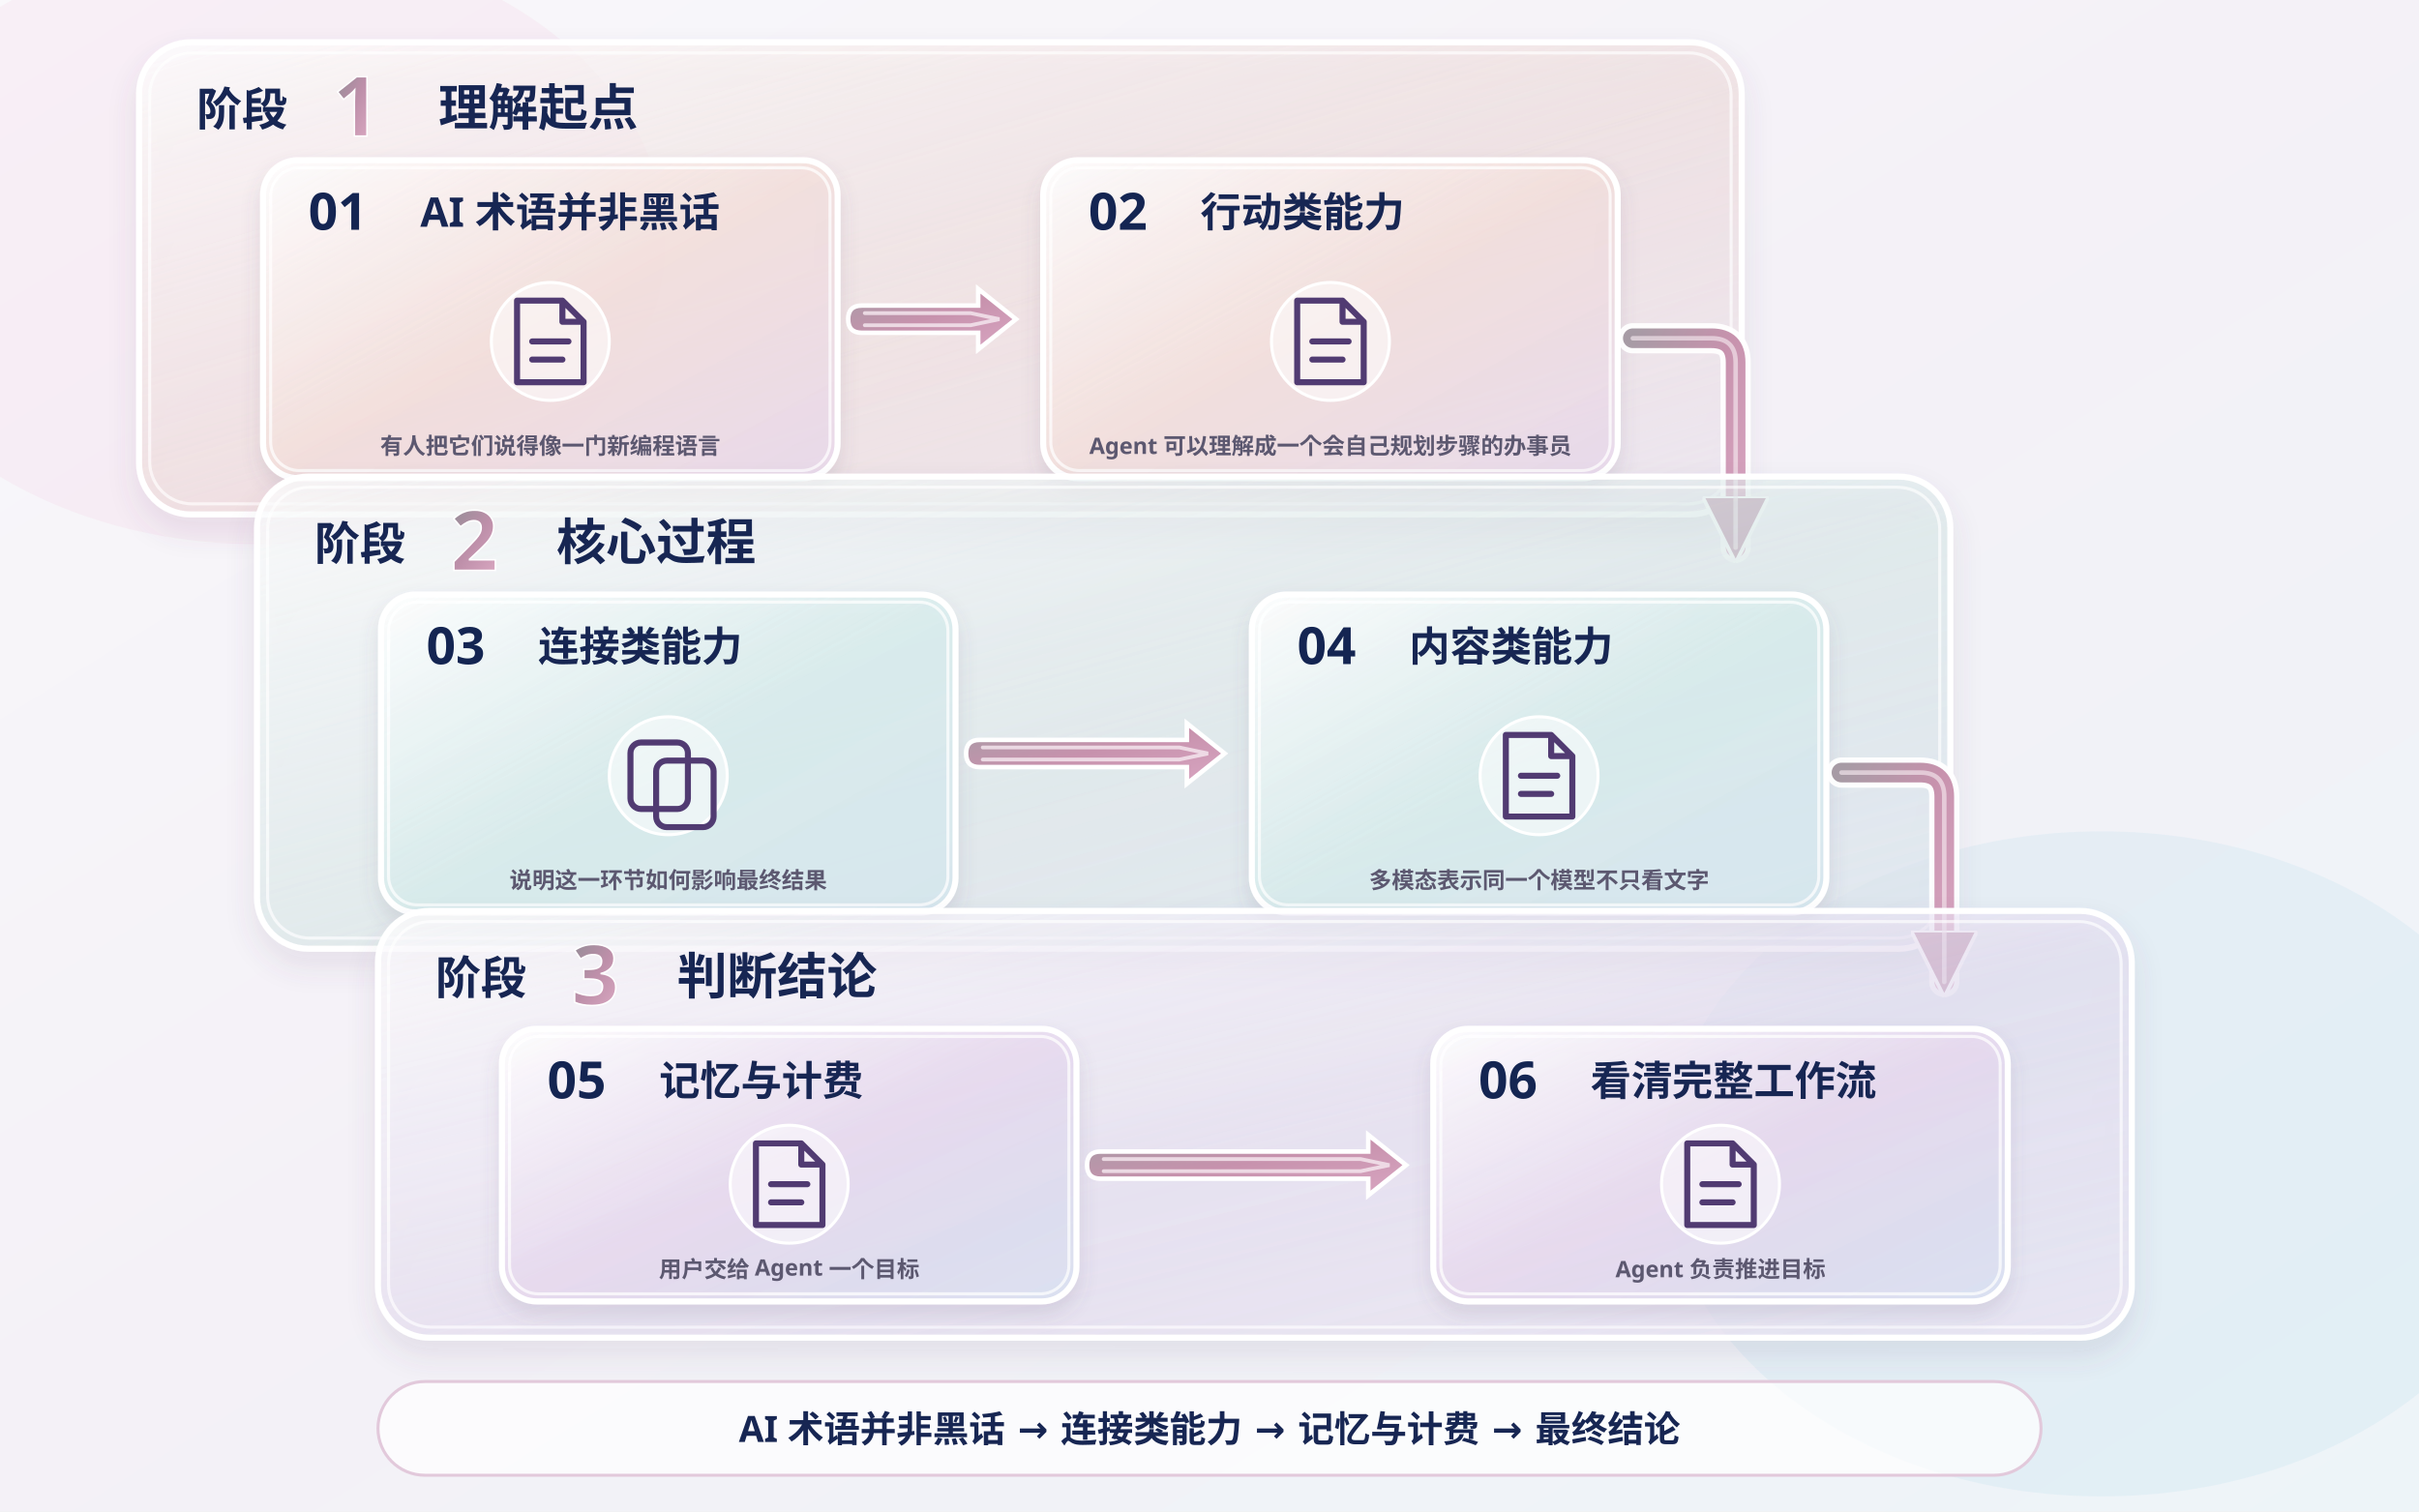
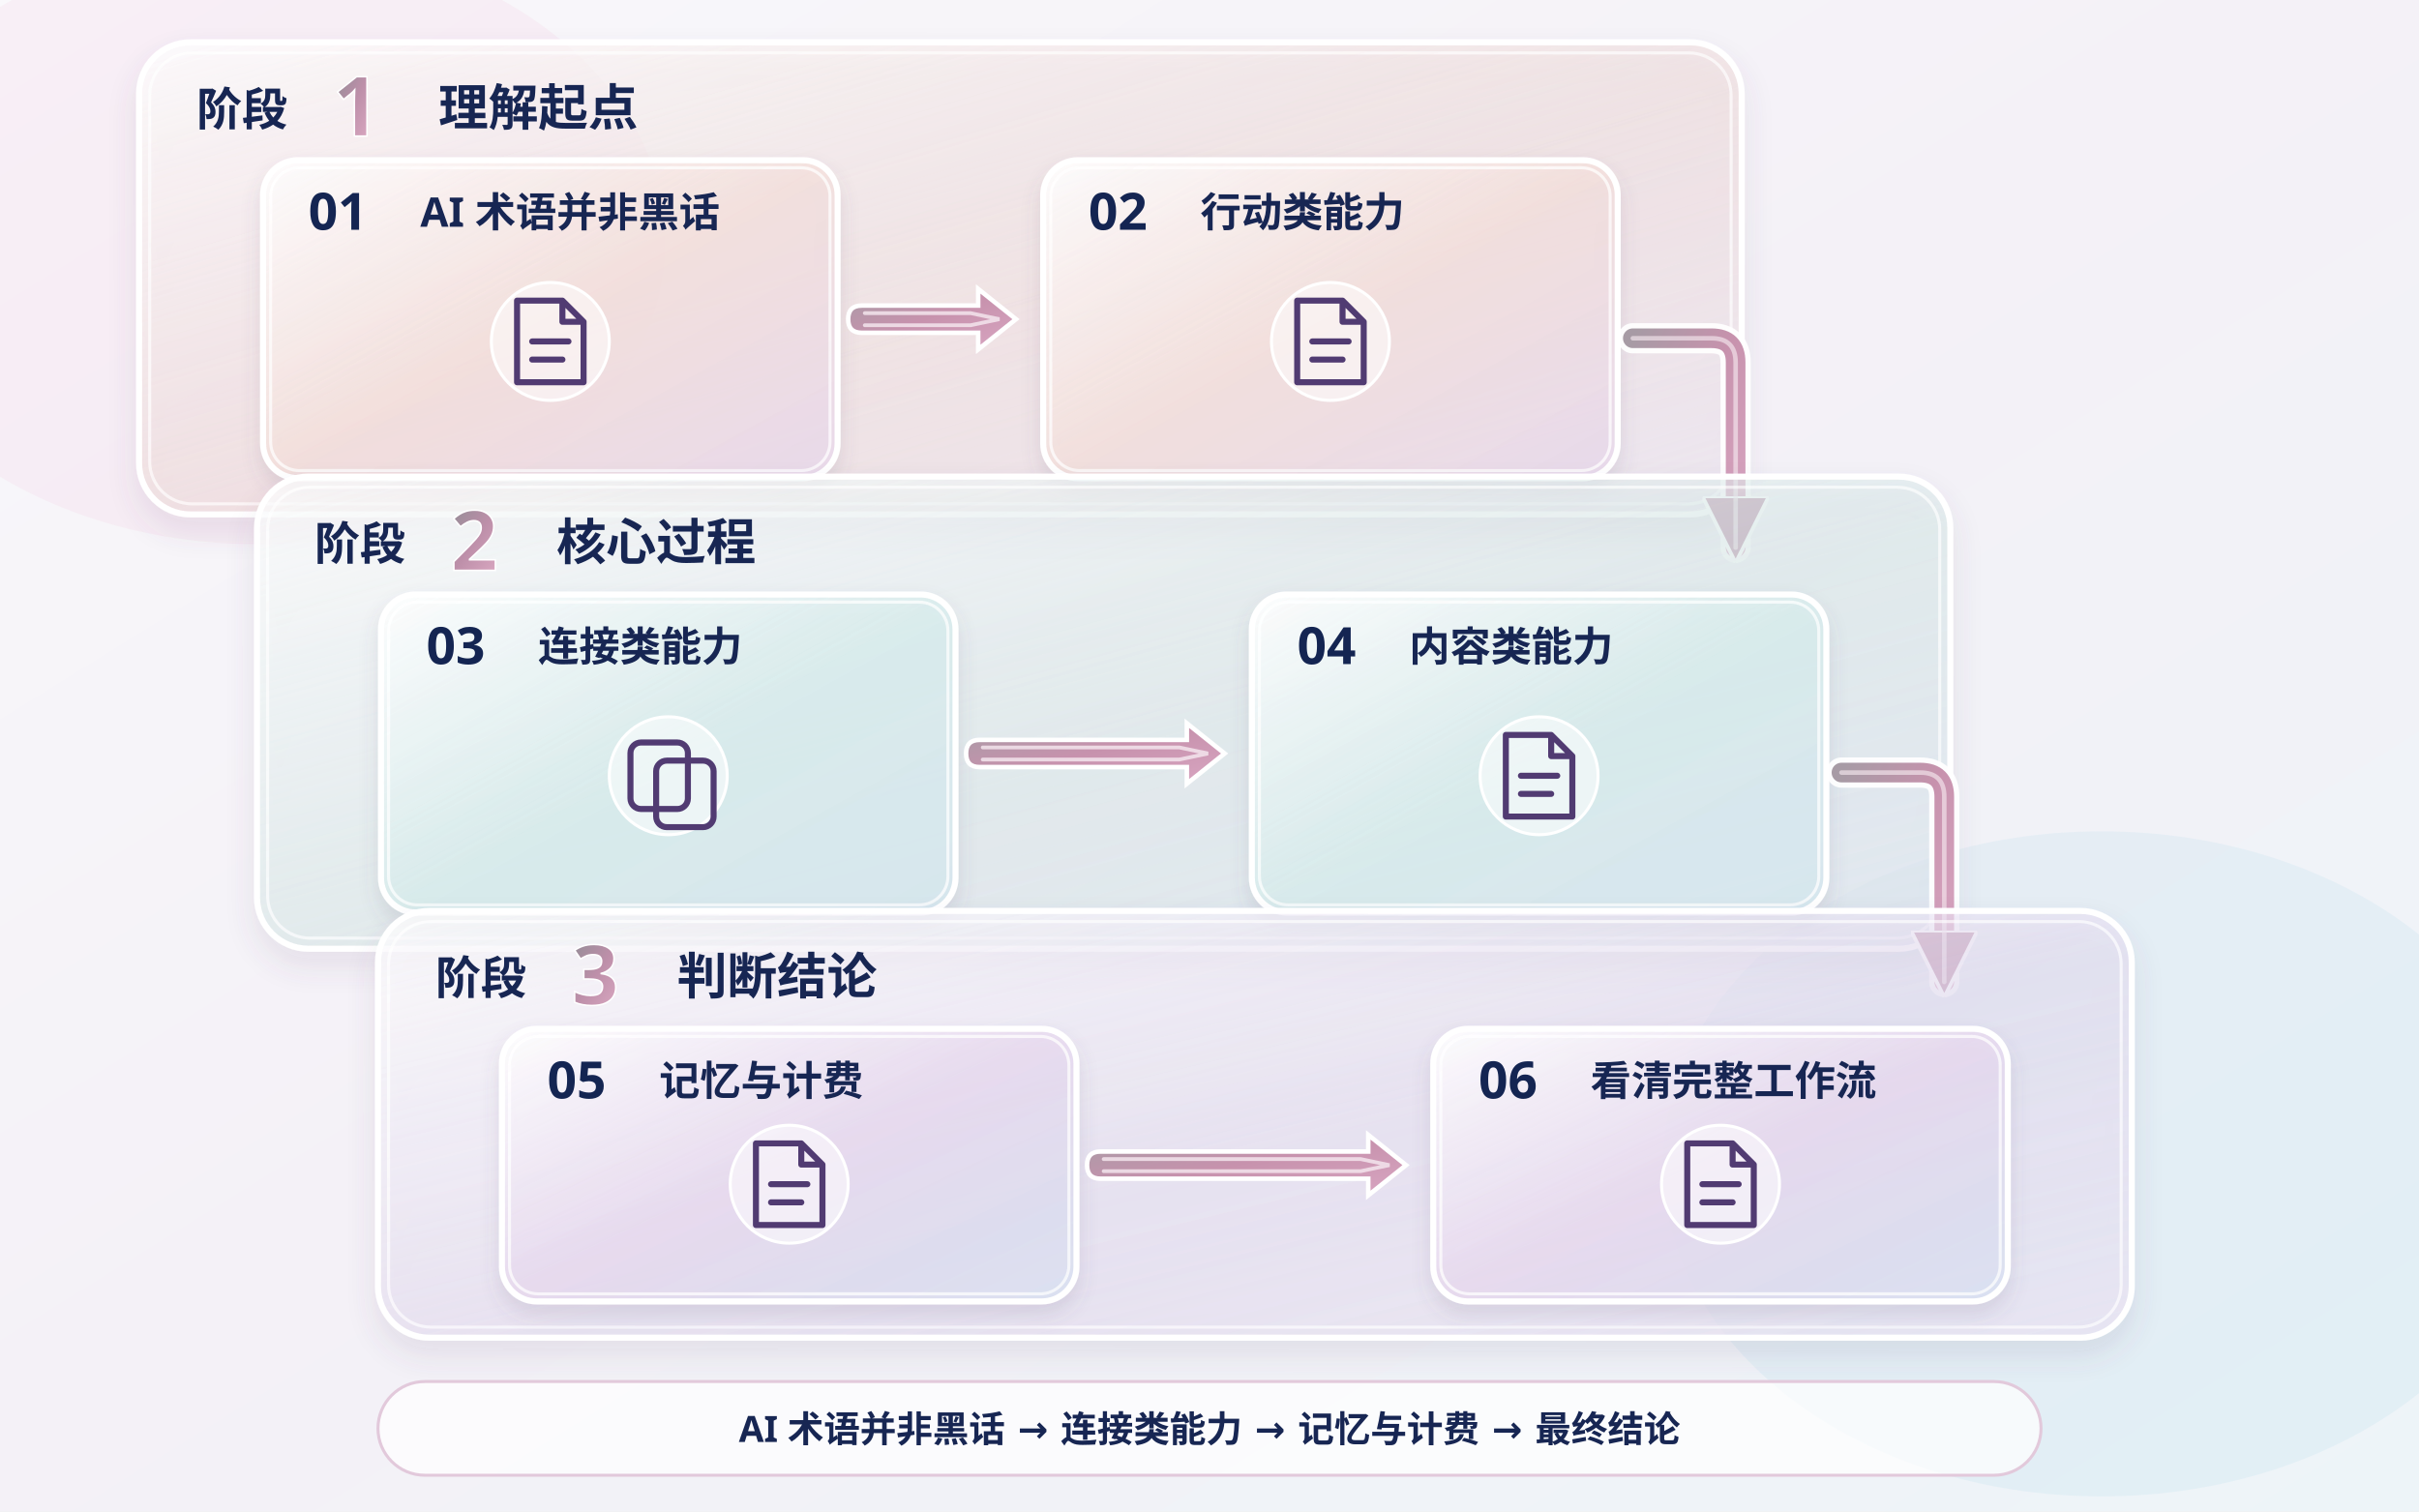
<svg xmlns="http://www.w3.org/2000/svg" width="1600" height="1000" viewBox="0 0 1600 1000">
  <defs>
    <linearGradient id="bg" x1="0" y1="0" x2="1" y2="1">
      <stop stop-color="#f9f8fb" />
      <stop offset=".48" stop-color="#f4f1f7" />
      <stop offset="1" stop-color="#edf4f8" />
    </linearGradient>
    <linearGradient id="stageWarm" x1="0" y1="0" x2="1" y2="1">
      <stop stop-color="#fff" stop-opacity=".76" />
      <stop offset=".55" stop-color="#f0d9d6" stop-opacity=".48" />
      <stop offset="1" stop-color="#eee7f3" stop-opacity=".66" />
    </linearGradient>
    <linearGradient id="stageCool" x1="0" y1="0" x2="1" y2="1">
      <stop stop-color="#fff" stop-opacity=".77" />
      <stop offset=".55" stop-color="#d8e9e8" stop-opacity=".54" />
      <stop offset="1" stop-color="#e0e6f2" stop-opacity=".65" />
    </linearGradient>
    <linearGradient id="stageViolet" x1="0" y1="0" x2="1" y2="1">
      <stop stop-color="#fff" stop-opacity=".78" />
      <stop offset=".55" stop-color="#e5ddf1" stop-opacity=".58" />
      <stop offset="1" stop-color="#ece5f5" stop-opacity=".68" />
    </linearGradient>
    <linearGradient id="cardWarm" x1="0" y1="0" x2="1" y2="1">
      <stop stop-color="#fff" stop-opacity=".91" />
      <stop offset=".5" stop-color="#f6e1dd" stop-opacity=".75" />
      <stop offset="1" stop-color="#e9d8ee" stop-opacity=".78" />
    </linearGradient>
    <linearGradient id="cardMint" x1="0" y1="0" x2="1" y2="1">
      <stop stop-color="#fff" stop-opacity=".92" />
      <stop offset=".5" stop-color="#d9eeee" stop-opacity=".77" />
      <stop offset="1" stop-color="#d8e8f1" stop-opacity=".78" />
    </linearGradient>
    <linearGradient id="cardViolet" x1="0" y1="0" x2="1" y2="1">
      <stop stop-color="#fff" stop-opacity=".92" />
      <stop offset=".5" stop-color="#e8daf0" stop-opacity=".78" />
      <stop offset="1" stop-color="#d9e2f3" stop-opacity=".8" />
    </linearGradient>
    <linearGradient id="arrowGrad" x1="0" y1="0" x2="1" y2="1">
      <stop stop-color="#a79ba5" />
      <stop offset=".48" stop-color="#c792ad" />
      <stop offset="1" stop-color="#d9a6c2" />
    </linearGradient>
    <linearGradient id="numberGrad" x1="0" y1="0" x2="1" y2="1">
      <stop stop-color="#978d98" />
      <stop offset=".5" stop-color="#bd8fa9" />
      <stop offset="1" stop-color="#d7a5bf" />
    </linearGradient>
    <filter id="stageShadow" x="-20%" y="-20%" width="140%" height="150%">
      <feDropShadow dx="0" dy="10" stdDeviation="9" flood-color="#5f5674" flood-opacity=".16" />
    </filter>
    <filter id="shadow" x="-20%" y="-20%" width="140%" height="150%">
      <feDropShadow dx="0" dy="7" stdDeviation="6" flood-color="#665875" flood-opacity=".16" />
    </filter>
    <marker id="arrow" markerUnits="userSpaceOnUse" markerWidth="44" markerHeight="44" refX="34" refY="22" orient="auto">
      <path d="M0 0L44 22L0 44Z" fill="#bd91aa" stroke="#fff" stroke-width="2.5" />
    </marker>
  </defs>
  <rect width="1600" height="1000" fill="url(#bg)" />
  <ellipse cx="170" cy="160" rx="270" ry="200" fill="#eeb9d0" opacity=".14" />
  <ellipse cx="1390" cy="770" rx="290" ry="220" fill="#9acfe4" opacity=".14" />
  <g filter="url(#stageShadow)">
    <rect x="92" y="28.0" width="1060" height="312.333" rx="34" fill="url(#stageWarm)" stroke="#fff" stroke-width="4" />
    <rect x="99" y="35.0" width="1046" height="298.333" rx="28" fill="none" stroke="#fff" stroke-opacity=".66" stroke-width="2" />
  </g>
  <text x="130" y="83.0" text-anchor="start" font-family="Noto Sans SC, Microsoft YaHei, sans-serif" font-size="30" font-weight="850" fill="#172653">阶段</text>
  <text x="220" y="90.0" font-family="Noto Sans SC, Microsoft YaHei, sans-serif" font-size="55" font-weight="950" fill="url(#numberGrad)" stroke="#fff" stroke-width="1">1</text>
  <text x="290" y="83.0" text-anchor="start" font-family="Noto Sans SC, Microsoft YaHei, sans-serif" font-size="33" font-weight="900" fill="#172653">理解起点</text>
  <g filter="url(#shadow)">
    <rect x="174" y="106.0" width="380" height="210.333" rx="23" fill="url(#cardWarm)" stroke="#fff" stroke-width="4" />
    <rect x="179" y="111.0" width="370" height="200.333" rx="19" fill="none" stroke="#fff" stroke-opacity=".72" stroke-width="2" />
  </g>
  <text x="204" y="152.0" text-anchor="start" font-family="Noto Sans SC, Microsoft YaHei, sans-serif" font-size="34" font-weight="900" fill="#142552">01</text>
  <text x="278" y="150.0" text-anchor="start" font-family="Noto Sans SC, Microsoft YaHei, sans-serif" font-size="27" font-weight="850" fill="#172653">AI 术语并非黑话</text>
  <circle cx="364.0" cy="225.89" r="39" fill="#fff" fill-opacity=".54" stroke="#fff" stroke-width="2" />
  <path d="M342.0,198.89h30l14,14v40h-44z M372.0,198.89v14h14 M352.0,225.89h24 M352.0,237.89h20" fill="none" stroke="#513b72" stroke-width="4" stroke-linecap="round" stroke-linejoin="round" />
-   <text x="364.0" y="300.333" text-anchor="middle" font-family="Noto Sans SC, Microsoft YaHei, sans-serif" font-size="15" font-weight="580" fill="#5c5870">有人把它们说得像一门新编程语言</text>
  <g filter="url(#shadow)">
    <rect x="690" y="106.0" width="380" height="210.333" rx="23" fill="url(#cardWarm)" stroke="#fff" stroke-width="4" />
    <rect x="695" y="111.0" width="370" height="200.333" rx="19" fill="none" stroke="#fff" stroke-opacity=".72" stroke-width="2" />
  </g>
  <text x="720" y="152.0" text-anchor="start" font-family="Noto Sans SC, Microsoft YaHei, sans-serif" font-size="34" font-weight="900" fill="#142552">02</text>
  <text x="794" y="150.0" text-anchor="start" font-family="Noto Sans SC, Microsoft YaHei, sans-serif" font-size="27" font-weight="850" fill="#172653">行动类能力</text>
  <circle cx="880.0" cy="225.89" r="39" fill="#fff" fill-opacity=".54" stroke="#fff" stroke-width="2" />
  <path d="M858.0,198.89h30l14,14v40h-44z M888.0,198.89v14h14 M868.0,225.89h24 M868.0,237.89h20" fill="none" stroke="#513b72" stroke-width="4" stroke-linecap="round" stroke-linejoin="round" />
-   <text x="880.0" y="300.333" text-anchor="middle" font-family="Noto Sans SC, Microsoft YaHei, sans-serif" font-size="15" font-weight="580" fill="#5c5870">Agent 可以理解成一个会自己规划步骤的办事员</text>
  <g>
    <path d="M570 202.167 H647 V191.167 L672 211.167 L647 231.167 V220.167 H570         Q561 220.167 561 211.167 Q561 202.167 570 202.167 Z" fill="url(#arrowGrad)" stroke="#fff" stroke-width="3" />
    <path d="M572 207.167 H642 L661 211.167 L642 215.167 H572" fill="none" stroke="#f5e8ef" stroke-opacity=".82" stroke-width="2.5" stroke-linecap="round" />
  </g>
  <g>
    <path d="M1080 223.787 H1132 Q1148 223.787 1148 239.787 V362.333" fill="none" stroke="#fff" stroke-opacity=".92" stroke-width="20" stroke-linecap="round" stroke-linejoin="round" />
    <path d="M1080 223.787 H1132 Q1148 223.787 1148 239.787 V362.333" fill="none" stroke="url(#arrowGrad)" stroke-width="13" stroke-linecap="round" stroke-linejoin="round" marker-end="url(#arrow)" />
    <path d="M1080 223.787 H1132 Q1148 223.787 1148 239.787 V362.333" fill="none" stroke="#f5e8ef" stroke-opacity=".64" stroke-width="3" stroke-linecap="round" stroke-linejoin="round" />
  </g>
  <g filter="url(#stageShadow)">
    <rect x="170" y="315.333" width="1120" height="312.333" rx="34" fill="url(#stageCool)" stroke="#fff" stroke-width="4" />
    <rect x="177" y="322.333" width="1106" height="298.333" rx="28" fill="none" stroke="#fff" stroke-opacity=".66" stroke-width="2" />
  </g>
  <text x="208" y="370.333" text-anchor="start" font-family="Noto Sans SC, Microsoft YaHei, sans-serif" font-size="30" font-weight="850" fill="#172653">阶段</text>
  <text x="298" y="377.333" font-family="Noto Sans SC, Microsoft YaHei, sans-serif" font-size="55" font-weight="950" fill="url(#numberGrad)" stroke="#fff" stroke-width="1">2</text>
  <text x="368" y="370.333" text-anchor="start" font-family="Noto Sans SC, Microsoft YaHei, sans-serif" font-size="33" font-weight="900" fill="#172653">核心过程</text>
  <g filter="url(#shadow)">
    <rect x="252" y="393.333" width="380" height="210.333" rx="23" fill="url(#cardMint)" stroke="#fff" stroke-width="4" />
    <rect x="257" y="398.333" width="370" height="200.333" rx="19" fill="none" stroke="#fff" stroke-opacity=".72" stroke-width="2" />
  </g>
  <text x="282" y="439.333" text-anchor="start" font-family="Noto Sans SC, Microsoft YaHei, sans-serif" font-size="34" font-weight="900" fill="#142552">03</text>
  <text x="356" y="437.333" text-anchor="start" font-family="Noto Sans SC, Microsoft YaHei, sans-serif" font-size="27" font-weight="850" fill="#172653">连接类能力</text>
  <circle cx="442.0" cy="513.223" r="39" fill="#fff" fill-opacity=".54" stroke="#fff" stroke-width="2" />
  <rect x="417.0" y="491.223" width="38" height="44" rx="7" fill="none" stroke="#513b72" stroke-width="4" stroke-linecap="round" stroke-linejoin="round" />
  <rect x="434.0" y="503.223" width="38" height="44" rx="7" fill="none" stroke="#513b72" stroke-width="4" stroke-linecap="round" stroke-linejoin="round" />
-   <text x="442.0" y="587.667" text-anchor="middle" font-family="Noto Sans SC, Microsoft YaHei, sans-serif" font-size="15" font-weight="580" fill="#5c5870">说明这一环节如何影响最终结果</text>
  <g filter="url(#shadow)">
    <rect x="828" y="393.333" width="380" height="210.333" rx="23" fill="url(#cardMint)" stroke="#fff" stroke-width="4" />
    <rect x="833" y="398.333" width="370" height="200.333" rx="19" fill="none" stroke="#fff" stroke-opacity=".72" stroke-width="2" />
  </g>
  <text x="858" y="439.333" text-anchor="start" font-family="Noto Sans SC, Microsoft YaHei, sans-serif" font-size="34" font-weight="900" fill="#142552">04</text>
  <text x="932" y="437.333" text-anchor="start" font-family="Noto Sans SC, Microsoft YaHei, sans-serif" font-size="27" font-weight="850" fill="#172653">内容类能力</text>
  <circle cx="1018.0" cy="513.223" r="39" fill="#fff" fill-opacity=".54" stroke="#fff" stroke-width="2" />
  <path d="M996.0,486.223h30l14,14v40h-44z M1026.0,486.223v14h14 M1006.0,513.223h24 M1006.0,525.223h20" fill="none" stroke="#513b72" stroke-width="4" stroke-linecap="round" stroke-linejoin="round" />
-   <text x="1018.0" y="587.667" text-anchor="middle" font-family="Noto Sans SC, Microsoft YaHei, sans-serif" font-size="15" font-weight="580" fill="#5c5870">多模态表示同一个模型不只看文字</text>
  <g>
    <path d="M648 489.5 H785 V478.5 L810 498.5 L785 518.5 V507.5 H648         Q639 507.5 639 498.5 Q639 489.5 648 489.5 Z" fill="url(#arrowGrad)" stroke="#fff" stroke-width="3" />
    <path d="M650 494.5 H780 L799 498.5 L780 502.5 H650" fill="none" stroke="#f5e8ef" stroke-opacity=".82" stroke-width="2.5" stroke-linecap="round" />
  </g>
  <g>
    <path d="M1218 511.12 H1270 Q1286 511.12 1286 527.12 V649.667" fill="none" stroke="#fff" stroke-opacity=".92" stroke-width="20" stroke-linecap="round" stroke-linejoin="round" />
    <path d="M1218 511.12 H1270 Q1286 511.12 1286 527.12 V649.667" fill="none" stroke="url(#arrowGrad)" stroke-width="13" stroke-linecap="round" stroke-linejoin="round" marker-end="url(#arrow)" />
    <path d="M1218 511.12 H1270 Q1286 511.12 1286 527.12 V649.667" fill="none" stroke="#f5e8ef" stroke-opacity=".64" stroke-width="3" stroke-linecap="round" stroke-linejoin="round" />
  </g>
  <g filter="url(#stageShadow)">
    <rect x="250" y="602.667" width="1160" height="282.333" rx="34" fill="url(#stageViolet)" stroke="#fff" stroke-width="4" />
    <rect x="257" y="609.667" width="1146" height="268.333" rx="28" fill="none" stroke="#fff" stroke-opacity=".66" stroke-width="2" />
  </g>
  <text x="288" y="657.667" text-anchor="start" font-family="Noto Sans SC, Microsoft YaHei, sans-serif" font-size="30" font-weight="850" fill="#172653">阶段</text>
  <text x="378" y="664.667" font-family="Noto Sans SC, Microsoft YaHei, sans-serif" font-size="55" font-weight="950" fill="url(#numberGrad)" stroke="#fff" stroke-width="1">3</text>
  <text x="448" y="657.667" text-anchor="start" font-family="Noto Sans SC, Microsoft YaHei, sans-serif" font-size="33" font-weight="900" fill="#172653">判断结论</text>
  <g filter="url(#shadow)">
    <rect x="332" y="680.667" width="380" height="180.333" rx="23" fill="url(#cardViolet)" stroke="#fff" stroke-width="4" />
    <rect x="337" y="685.667" width="370" height="170.333" rx="19" fill="none" stroke="#fff" stroke-opacity=".72" stroke-width="2" />
  </g>
  <text x="362" y="726.667" text-anchor="start" font-family="Noto Sans SC, Microsoft YaHei, sans-serif" font-size="34" font-weight="900" fill="#142552">05</text>
  <text x="436" y="724.667" text-anchor="start" font-family="Noto Sans SC, Microsoft YaHei, sans-serif" font-size="27" font-weight="850" fill="#172653">记忆与计费</text>
  <circle cx="522.0" cy="783.457" r="39" fill="#fff" fill-opacity=".54" stroke="#fff" stroke-width="2" />
  <path d="M500.0,756.457h30l14,14v40h-44z M530.0,756.457v14h14 M510.0,783.457h24 M510.0,795.457h20" fill="none" stroke="#513b72" stroke-width="4" stroke-linecap="round" stroke-linejoin="round" />
-   <text x="522.0" y="845.0" text-anchor="middle" font-family="Noto Sans SC, Microsoft YaHei, sans-serif" font-size="15" font-weight="580" fill="#5c5870">用户交给 Agent 一个目标</text>
  <g filter="url(#shadow)">
    <rect x="948" y="680.667" width="380" height="180.333" rx="23" fill="url(#cardViolet)" stroke="#fff" stroke-width="4" />
    <rect x="953" y="685.667" width="370" height="170.333" rx="19" fill="none" stroke="#fff" stroke-opacity=".72" stroke-width="2" />
  </g>
  <text x="978" y="726.667" text-anchor="start" font-family="Noto Sans SC, Microsoft YaHei, sans-serif" font-size="34" font-weight="900" fill="#142552">06</text>
  <text x="1052" y="724.667" text-anchor="start" font-family="Noto Sans SC, Microsoft YaHei, sans-serif" font-size="27" font-weight="850" fill="#172653">看清完整工作流</text>
  <circle cx="1138.0" cy="783.457" r="39" fill="#fff" fill-opacity=".54" stroke="#fff" stroke-width="2" />
  <path d="M1116.0,756.457h30l14,14v40h-44z M1146.0,756.457v14h14 M1126.0,783.457h24 M1126.0,795.457h20" fill="none" stroke="#513b72" stroke-width="4" stroke-linecap="round" stroke-linejoin="round" />
-   <text x="1138.0" y="845.0" text-anchor="middle" font-family="Noto Sans SC, Microsoft YaHei, sans-serif" font-size="15" font-weight="580" fill="#5c5870">Agent 负责推进目标</text>
  <g>
    <path d="M728 761.833 H905 V750.833 L930 770.833 L905 790.833 V779.833 H728         Q719 779.833 719 770.833 Q719 761.833 728 761.833 Z" fill="url(#arrowGrad)" stroke="#fff" stroke-width="3" />
    <path d="M730 766.833 H900 L919 770.833 L900 774.833 H730" fill="none" stroke="#f5e8ef" stroke-opacity=".82" stroke-width="2.5" stroke-linecap="round" />
  </g>
  <rect x="250" y="914" width="1100" height="62" rx="31" fill="#fff" fill-opacity=".72" stroke="#e2c9db" stroke-width="2" />
  <text x="800" y="954" text-anchor="middle" font-family="Noto Sans SC, Microsoft YaHei, sans-serif" font-size="24" font-weight="850" fill="#172653">AI 术语并非黑话  →  连接类能力  →  记忆与计费  →  最终结论</text>
</svg>
